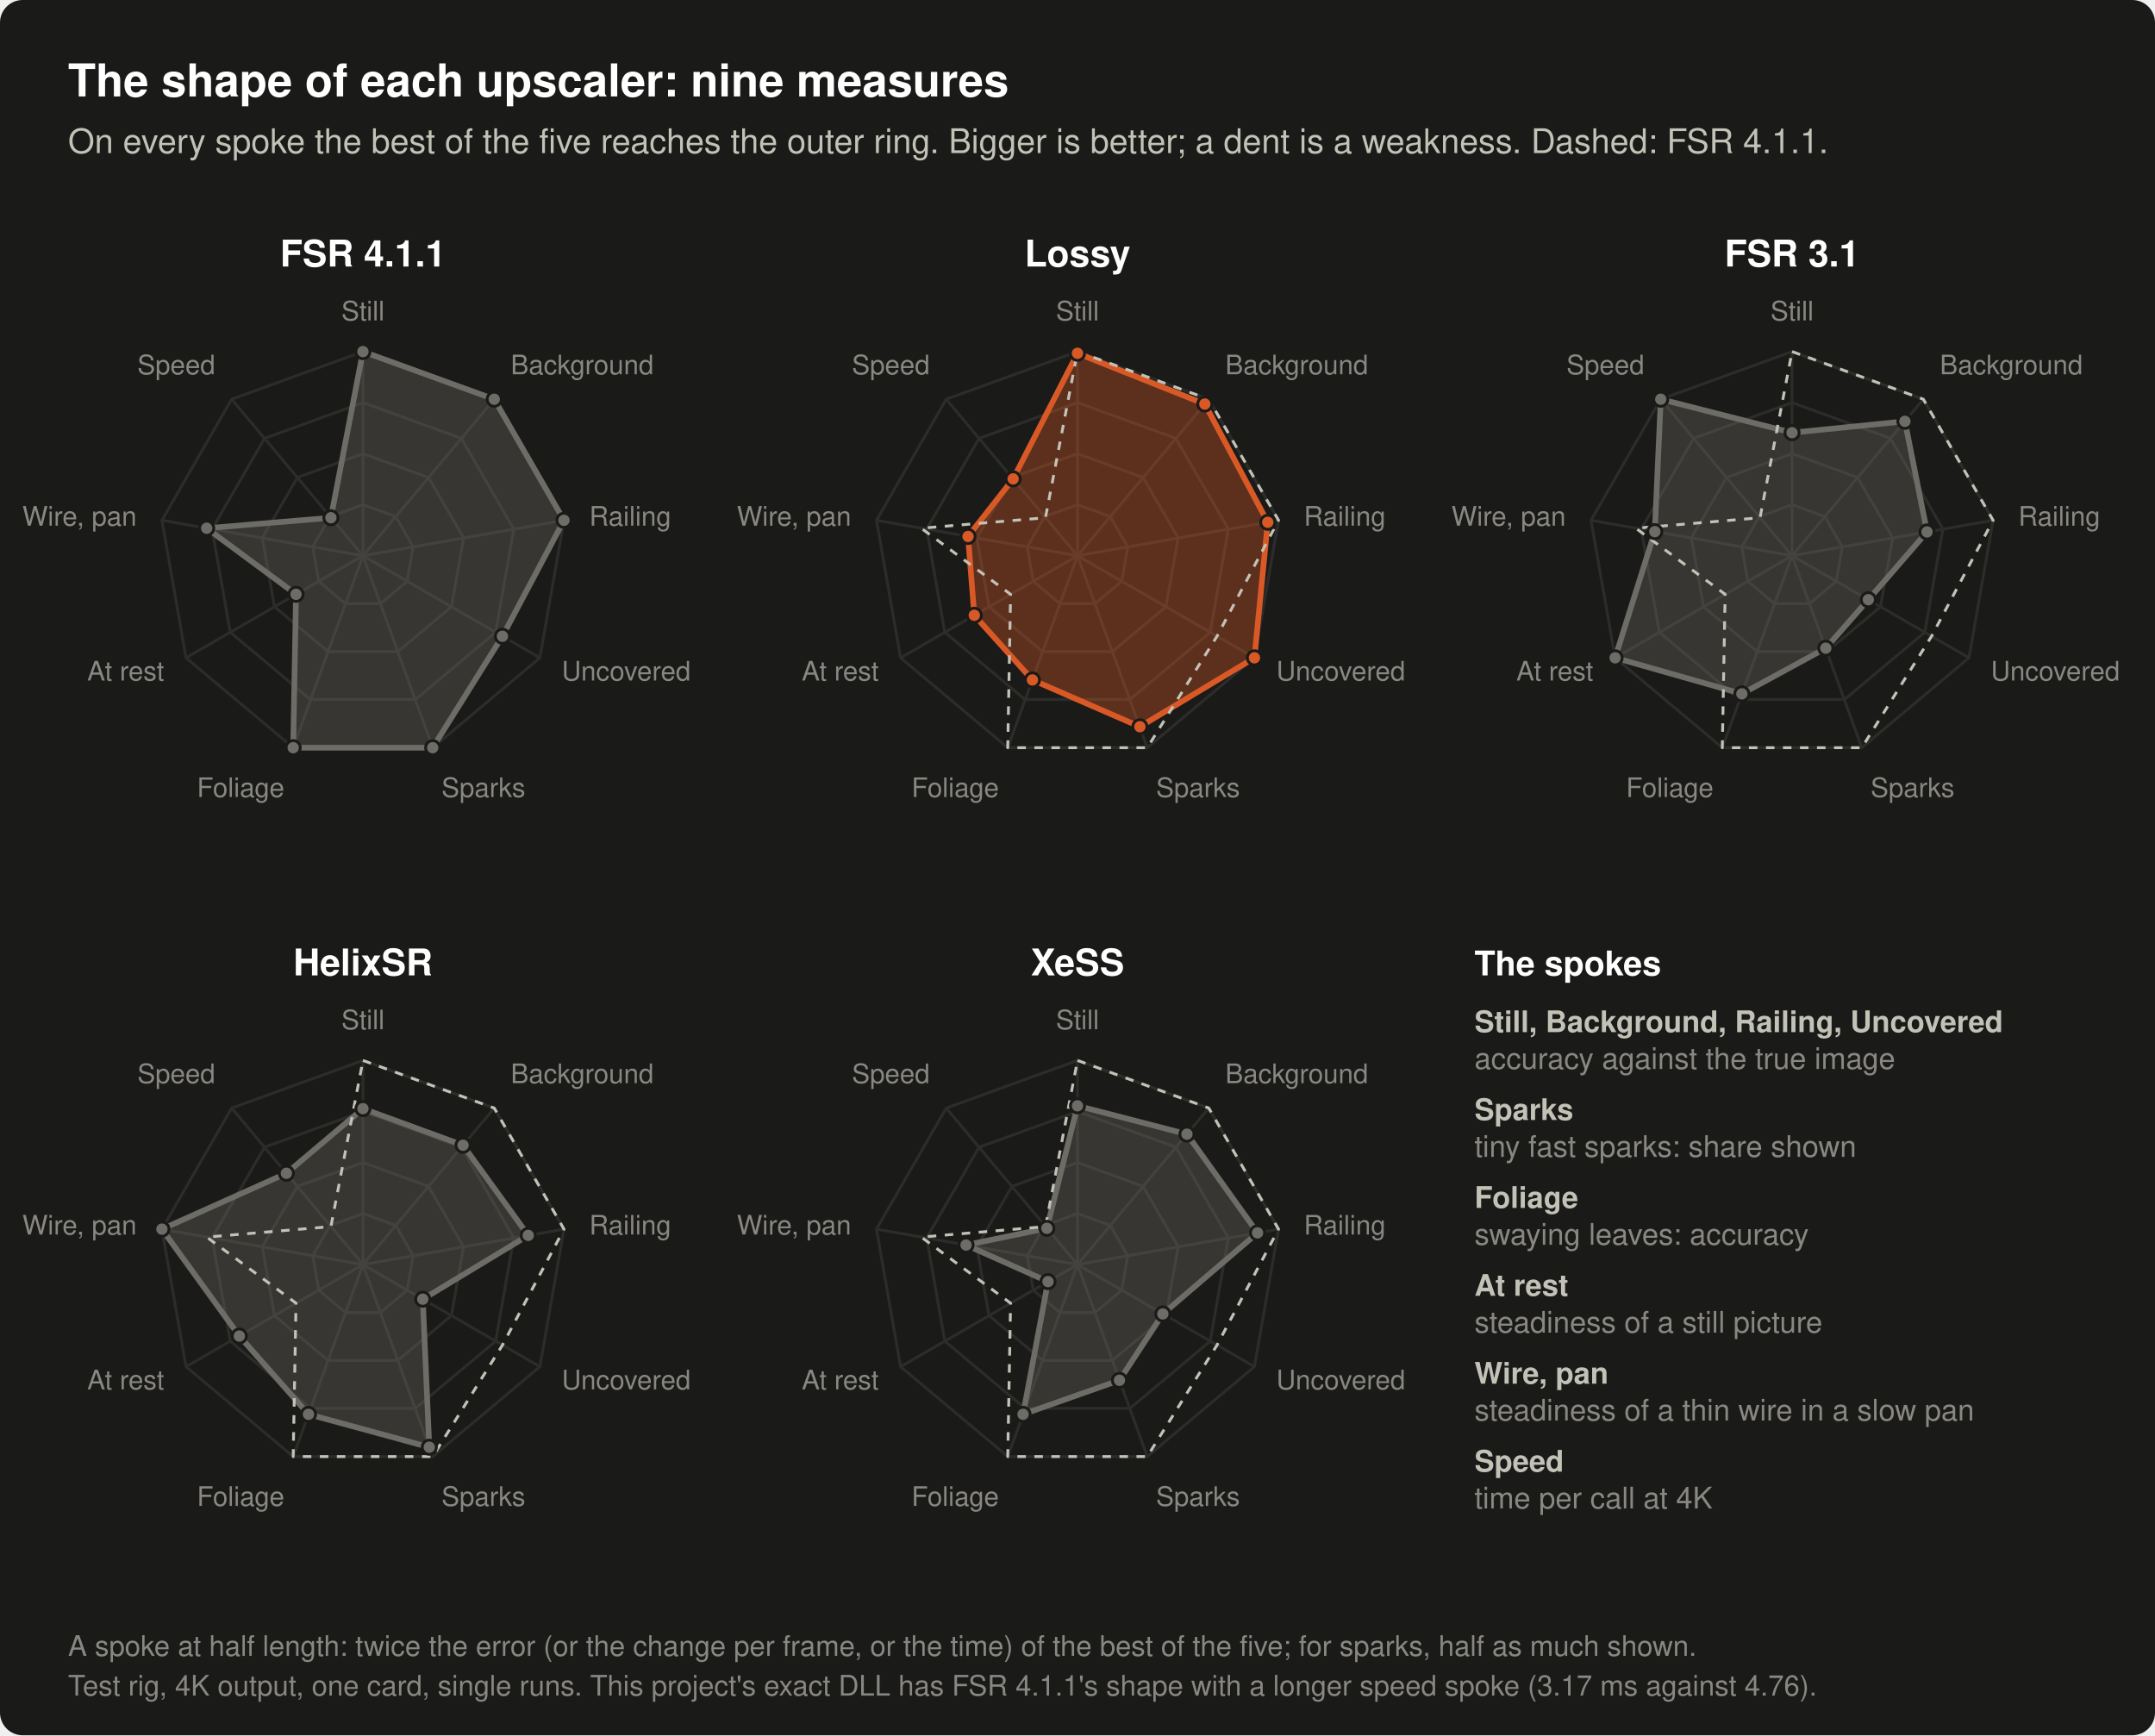
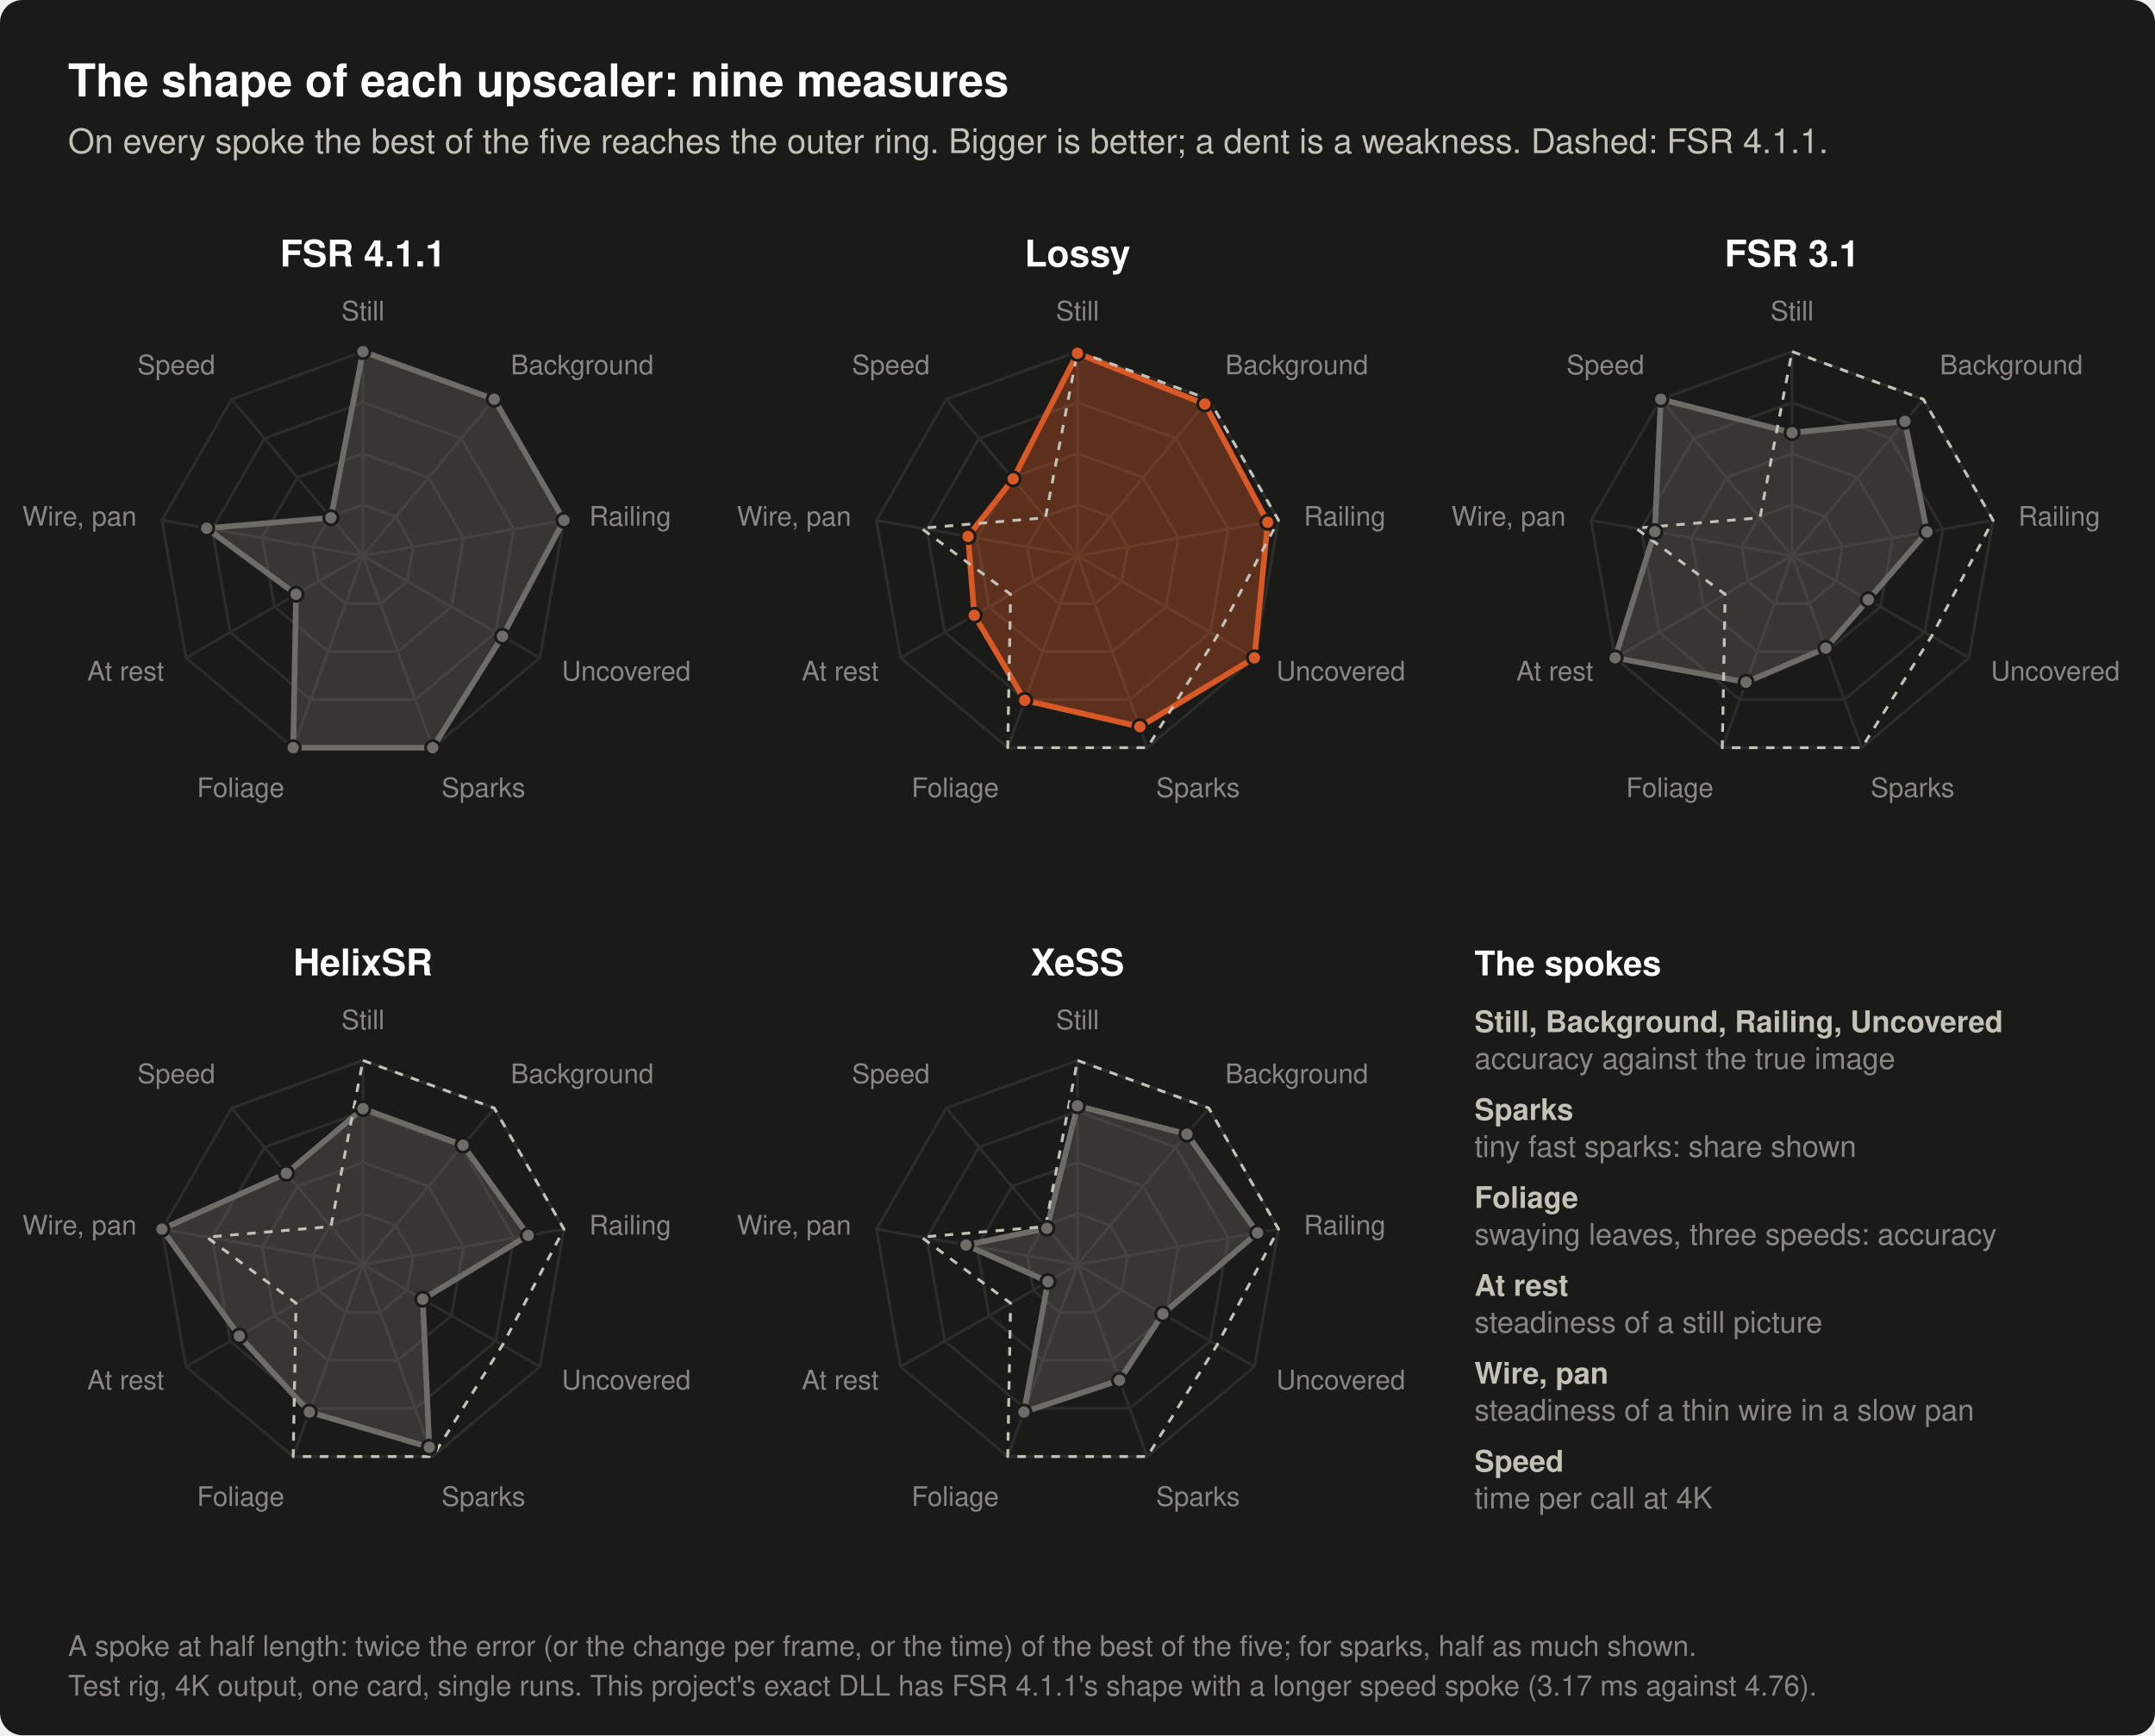
- <svg xmlns="http://www.w3.org/2000/svg" width="760" height="612" viewBox="0 0 760 612" role="img" aria-label="Five radar charts, one per upscaler, each with nine spokes; on every spoke the best of the five reaches the outer ring and the others reach in proportion to it, so a larger shape is better and a dent is a weakness. Still picture: accuracy (dB): FSR 4.1.1 44.33 dB, Lossy 44.26 dB, FSR 3.1 39.94 dB, HelixSR 41.99 dB, XeSS 42.14 dB. Moving background: accuracy (dB): FSR 4.1.1 49.27 dB, Lossy 49.00 dB, FSR 3.1 47.95 dB, HelixSR 46.92 dB, XeSS 47.70 dB. Thin railing in motion: accuracy (dB): FSR 4.1.1 41.82 dB, Lossy 41.34 dB, FSR 3.1 38.36 dB, HelixSR 40.12 dB, XeSS 40.86 dB. Areas a moving object has just uncovered: accuracy (dB): FSR 4.1.1 34.48 dB, Lossy 36.53 dB, FSR 3.1 29.22 dB, HelixSR 27.11 dB, XeSS 30.20 dB. Tiny fast sparks: share of their brightness shown (%): FSR 4.1.1 83%, Lossy 74%, FSR 3.1 40%, HelixSR 79%, XeSS 50%. Leaves swaying without motion vectors: error (of 255): FSR 4.1.1 12.1, Lossy 18.7, FSR 3.1 16.8, HelixSR 15.5, XeSS 15.5. Still picture: change per frame (of 255): FSR 4.1.1 0.037, Lossy 0.024, FSR 3.1 0.014, HelixSR 0.020, XeSS 0.084. Thin wire under a slow pan: change per frame (of 255): FSR 4.1.1 7.2, Lossy 10.3, FSR 3.1 8.2, HelixSR 5.6, XeSS 10.1. Time per upscale call at 3840x2160 (ms): FSR 4.1.1 4.76 ms, Lossy 2.36 ms, FSR 3.1 1.16 ms, HelixSR 1.99 ms, XeSS 4.98 ms.">
+ <svg xmlns="http://www.w3.org/2000/svg" width="760" height="612" viewBox="0 0 760 612" role="img" aria-label="Five radar charts, one per upscaler, each with nine spokes; on every spoke the best of the five reaches the outer ring and the others reach in proportion to it, so a larger shape is better and a dent is a weakness. Still picture: accuracy (dB): FSR 4.1.1 44.33 dB, Lossy 44.26 dB, FSR 3.1 39.94 dB, HelixSR 41.99 dB, XeSS 42.14 dB. Moving background: accuracy (dB): FSR 4.1.1 49.27 dB, Lossy 49.00 dB, FSR 3.1 47.95 dB, HelixSR 46.92 dB, XeSS 47.70 dB. Thin railing in motion: accuracy (dB): FSR 4.1.1 41.82 dB, Lossy 41.34 dB, FSR 3.1 38.36 dB, HelixSR 40.12 dB, XeSS 40.86 dB. Areas a moving object has just uncovered: accuracy (dB): FSR 4.1.1 34.48 dB, Lossy 36.53 dB, FSR 3.1 29.22 dB, HelixSR 27.11 dB, XeSS 30.20 dB. Tiny fast sparks: share of their brightness shown (%): FSR 4.1.1 83%, Lossy 74%, FSR 3.1 40%, HelixSR 79%, XeSS 50%. Leaves swaying without motion vectors, mean of three sway speeds: error (of 255): FSR 4.1.1 11.0, Lossy 14.6, FSR 3.1 16.7, HelixSR 14.3, XeSS 14.3. Still picture: change per frame (of 255): FSR 4.1.1 0.037, Lossy 0.024, FSR 3.1 0.014, HelixSR 0.020, XeSS 0.084. Thin wire under a slow pan: change per frame (of 255): FSR 4.1.1 7.2, Lossy 10.3, FSR 3.1 8.2, HelixSR 5.6, XeSS 10.1. Time per upscale call at 3840x2160 (ms): FSR 4.1.1 4.76 ms, Lossy 2.36 ms, FSR 3.1 1.16 ms, HelixSR 1.99 ms, XeSS 4.98 ms.">
  <rect x="0.0" y="0.0" width="760.0" height="612.0" rx="8" fill="#1a1a19" />
  <text x="24.0" y="34.0" font-family="-apple-system, 'Segoe UI', Helvetica, Arial, sans-serif" font-size="16" font-weight="600" text-anchor="start" fill="#ffffff">The shape of each upscaler: nine measures</text>
  <text x="24.0" y="54.0" font-family="-apple-system, 'Segoe UI', Helvetica, Arial, sans-serif" font-size="12" text-anchor="start" fill="#c3c2b7">On every spoke the best of the five reaches the outer ring. Bigger is better; a dent is a weakness. Dashed: FSR 4.1.1.</text>
  <text x="128.0" y="94.0" font-family="-apple-system, 'Segoe UI', Helvetica, Arial, sans-serif" font-size="13" font-weight="600" text-anchor="middle" fill="#ffffff">FSR 4.1.1</text>
  <polygon points="128.0,178.0 139.6,182.2 145.7,192.9 143.6,205.0 134.2,212.9 121.8,212.9 112.4,205.0 110.3,192.9 116.4,182.2" fill="none" stroke="#2c2c2a" stroke-width="1" />
  <polygon points="128.0,160.0 151.1,168.4 163.5,189.7 159.2,214.0 140.3,229.8 115.7,229.8 96.8,214.0 92.5,189.7 104.9,168.4" fill="none" stroke="#2c2c2a" stroke-width="1" />
  <polygon points="128.0,142.0 162.7,154.6 181.2,186.6 174.8,223.0 146.5,246.7 109.5,246.7 81.2,223.0 74.8,186.6 93.3,154.6" fill="none" stroke="#2c2c2a" stroke-width="1" />
  <polygon points="128.0,124.0 174.3,140.8 198.9,183.5 190.4,232.0 152.6,263.7 103.4,263.7 65.6,232.0 57.1,183.5 81.7,140.8" fill="none" stroke="#2c2c2a" stroke-width="1" />
  <line x1="128.0" y1="196.0" x2="128.0" y2="124.0" stroke="#2c2c2a" stroke-width="1" />
  <line x1="128.0" y1="196.0" x2="174.3" y2="140.8" stroke="#2c2c2a" stroke-width="1" />
  <line x1="128.0" y1="196.0" x2="198.9" y2="183.5" stroke="#2c2c2a" stroke-width="1" />
  <line x1="128.0" y1="196.0" x2="190.4" y2="232.0" stroke="#2c2c2a" stroke-width="1" />
  <line x1="128.0" y1="196.0" x2="152.6" y2="263.7" stroke="#2c2c2a" stroke-width="1" />
  <line x1="128.0" y1="196.0" x2="103.4" y2="263.7" stroke="#2c2c2a" stroke-width="1" />
  <line x1="128.0" y1="196.0" x2="65.6" y2="232.0" stroke="#2c2c2a" stroke-width="1" />
  <line x1="128.0" y1="196.0" x2="57.1" y2="183.5" stroke="#2c2c2a" stroke-width="1" />
  <line x1="128.0" y1="196.0" x2="81.7" y2="140.8" stroke="#2c2c2a" stroke-width="1" />
  <polygon points="128.0,124.0 174.3,140.8 198.9,183.5 177.2,224.4 152.6,263.7 103.4,263.7 104.4,209.6 72.9,186.3 116.7,182.6" fill="#6d6c66" fill-opacity="0.35" stroke="#6d6c66" stroke-width="2" stroke-linejoin="round" />
  <circle cx="128.0" cy="124.0" r="2.5" fill="#6d6c66" stroke="#1a1a19" stroke-width="1" />
  <circle cx="174.3" cy="140.8" r="2.5" fill="#6d6c66" stroke="#1a1a19" stroke-width="1" />
  <circle cx="198.9" cy="183.5" r="2.5" fill="#6d6c66" stroke="#1a1a19" stroke-width="1" />
  <circle cx="177.2" cy="224.4" r="2.5" fill="#6d6c66" stroke="#1a1a19" stroke-width="1" />
  <circle cx="152.6" cy="263.7" r="2.5" fill="#6d6c66" stroke="#1a1a19" stroke-width="1" />
  <circle cx="103.4" cy="263.7" r="2.5" fill="#6d6c66" stroke="#1a1a19" stroke-width="1" />
  <circle cx="104.4" cy="209.6" r="2.5" fill="#6d6c66" stroke="#1a1a19" stroke-width="1" />
  <circle cx="72.9" cy="186.3" r="2.5" fill="#6d6c66" stroke="#1a1a19" stroke-width="1" />
  <circle cx="116.7" cy="182.6" r="2.5" fill="#6d6c66" stroke="#1a1a19" stroke-width="1" />
  <text x="128.0" y="113.0" font-family="-apple-system, 'Segoe UI', Helvetica, Arial, sans-serif" font-size="9.5" text-anchor="middle" fill="#898781">Still</text>
  <text x="180.1" y="132.0" font-family="-apple-system, 'Segoe UI', Helvetica, Arial, sans-serif" font-size="9.5" text-anchor="start" fill="#898781">Background</text>
  <text x="207.8" y="185.4" font-family="-apple-system, 'Segoe UI', Helvetica, Arial, sans-serif" font-size="9.5" text-anchor="start" fill="#898781">Railing</text>
  <text x="198.1" y="240.0" font-family="-apple-system, 'Segoe UI', Helvetica, Arial, sans-serif" font-size="9.5" text-anchor="start" fill="#898781">Uncovered</text>
  <text x="155.7" y="281.1" font-family="-apple-system, 'Segoe UI', Helvetica, Arial, sans-serif" font-size="9.5" text-anchor="start" fill="#898781">Sparks</text>
  <text x="100.3" y="281.1" font-family="-apple-system, 'Segoe UI', Helvetica, Arial, sans-serif" font-size="9.5" text-anchor="end" fill="#898781">Foliage</text>
  <text x="57.9" y="240.0" font-family="-apple-system, 'Segoe UI', Helvetica, Arial, sans-serif" font-size="9.5" text-anchor="end" fill="#898781">At rest</text>
  <text x="48.2" y="185.4" font-family="-apple-system, 'Segoe UI', Helvetica, Arial, sans-serif" font-size="9.5" text-anchor="end" fill="#898781">Wire, pan</text>
  <text x="75.9" y="132.0" font-family="-apple-system, 'Segoe UI', Helvetica, Arial, sans-serif" font-size="9.5" text-anchor="end" fill="#898781">Speed</text>
  <text x="380.0" y="94.0" font-family="-apple-system, 'Segoe UI', Helvetica, Arial, sans-serif" font-size="13" font-weight="600" text-anchor="middle" fill="#ffffff">Lossy</text>
  <polygon points="380.0,178.0 391.6,182.2 397.7,192.9 395.6,205.0 386.2,212.9 373.8,212.9 364.4,205.0 362.3,192.9 368.4,182.2" fill="none" stroke="#2c2c2a" stroke-width="1" />
  <polygon points="380.0,160.0 403.1,168.4 415.5,189.7 411.2,214.0 392.3,229.8 367.7,229.8 348.8,214.0 344.5,189.7 356.9,168.4" fill="none" stroke="#2c2c2a" stroke-width="1" />
  <polygon points="380.0,142.0 414.7,154.6 433.2,186.6 426.8,223.0 398.5,246.7 361.5,246.7 333.2,223.0 326.8,186.6 345.3,154.6" fill="none" stroke="#2c2c2a" stroke-width="1" />
  <polygon points="380.0,124.0 426.3,140.8 450.9,183.5 442.4,232.0 404.6,263.7 355.4,263.7 317.6,232.0 309.1,183.5 333.7,140.8" fill="none" stroke="#2c2c2a" stroke-width="1" />
  <line x1="380.0" y1="196.0" x2="380.0" y2="124.0" stroke="#2c2c2a" stroke-width="1" />
  <line x1="380.0" y1="196.0" x2="426.3" y2="140.8" stroke="#2c2c2a" stroke-width="1" />
  <line x1="380.0" y1="196.0" x2="450.9" y2="183.5" stroke="#2c2c2a" stroke-width="1" />
  <line x1="380.0" y1="196.0" x2="442.4" y2="232.0" stroke="#2c2c2a" stroke-width="1" />
  <line x1="380.0" y1="196.0" x2="404.6" y2="263.7" stroke="#2c2c2a" stroke-width="1" />
  <line x1="380.0" y1="196.0" x2="355.4" y2="263.7" stroke="#2c2c2a" stroke-width="1" />
  <line x1="380.0" y1="196.0" x2="317.6" y2="232.0" stroke="#2c2c2a" stroke-width="1" />
  <line x1="380.0" y1="196.0" x2="309.1" y2="183.5" stroke="#2c2c2a" stroke-width="1" />
  <line x1="380.0" y1="196.0" x2="333.7" y2="140.8" stroke="#2c2c2a" stroke-width="1" />
-   <polygon points="380.0,124.6 424.9,142.5 447.1,184.2 442.4,232.0 402.0,256.3 364.1,239.8 343.6,217.0 341.4,189.2 357.3,168.9" fill="#d95926" fill-opacity="0.35" stroke="#d95926" stroke-width="2" stroke-linejoin="round" />
+   <polygon points="380.0,124.6 424.9,142.5 447.1,184.2 442.4,232.0 402.0,256.3 361.4,247.0 343.6,217.0 341.4,189.2 357.3,168.9" fill="#d95926" fill-opacity="0.35" stroke="#d95926" stroke-width="2" stroke-linejoin="round" />
  <polygon points="380.0,124.0 426.3,140.8 450.9,183.5 429.2,224.4 404.6,263.7 355.4,263.7 356.4,209.6 324.9,186.3 368.7,182.6" fill="none" stroke="#c3c2b7" stroke-width="1" stroke-dasharray="3 3" stroke-linejoin="round" />
  <circle cx="380.0" cy="124.6" r="2.5" fill="#d95926" stroke="#1a1a19" stroke-width="1" />
  <circle cx="424.9" cy="142.5" r="2.5" fill="#d95926" stroke="#1a1a19" stroke-width="1" />
  <circle cx="447.1" cy="184.2" r="2.5" fill="#d95926" stroke="#1a1a19" stroke-width="1" />
  <circle cx="442.4" cy="232.0" r="2.5" fill="#d95926" stroke="#1a1a19" stroke-width="1" />
  <circle cx="402.0" cy="256.3" r="2.5" fill="#d95926" stroke="#1a1a19" stroke-width="1" />
-   <circle cx="364.1" cy="239.8" r="2.5" fill="#d95926" stroke="#1a1a19" stroke-width="1" />
+   <circle cx="361.4" cy="247.0" r="2.5" fill="#d95926" stroke="#1a1a19" stroke-width="1" />
  <circle cx="343.6" cy="217.0" r="2.5" fill="#d95926" stroke="#1a1a19" stroke-width="1" />
  <circle cx="341.4" cy="189.2" r="2.5" fill="#d95926" stroke="#1a1a19" stroke-width="1" />
  <circle cx="357.3" cy="168.9" r="2.5" fill="#d95926" stroke="#1a1a19" stroke-width="1" />
  <text x="380.0" y="113.0" font-family="-apple-system, 'Segoe UI', Helvetica, Arial, sans-serif" font-size="9.5" text-anchor="middle" fill="#898781">Still</text>
  <text x="432.1" y="132.0" font-family="-apple-system, 'Segoe UI', Helvetica, Arial, sans-serif" font-size="9.5" text-anchor="start" fill="#898781">Background</text>
  <text x="459.8" y="185.4" font-family="-apple-system, 'Segoe UI', Helvetica, Arial, sans-serif" font-size="9.5" text-anchor="start" fill="#898781">Railing</text>
  <text x="450.1" y="240.0" font-family="-apple-system, 'Segoe UI', Helvetica, Arial, sans-serif" font-size="9.5" text-anchor="start" fill="#898781">Uncovered</text>
  <text x="407.7" y="281.1" font-family="-apple-system, 'Segoe UI', Helvetica, Arial, sans-serif" font-size="9.5" text-anchor="start" fill="#898781">Sparks</text>
  <text x="352.3" y="281.1" font-family="-apple-system, 'Segoe UI', Helvetica, Arial, sans-serif" font-size="9.5" text-anchor="end" fill="#898781">Foliage</text>
  <text x="309.9" y="240.0" font-family="-apple-system, 'Segoe UI', Helvetica, Arial, sans-serif" font-size="9.5" text-anchor="end" fill="#898781">At rest</text>
  <text x="300.2" y="185.4" font-family="-apple-system, 'Segoe UI', Helvetica, Arial, sans-serif" font-size="9.5" text-anchor="end" fill="#898781">Wire, pan</text>
  <text x="327.9" y="132.0" font-family="-apple-system, 'Segoe UI', Helvetica, Arial, sans-serif" font-size="9.5" text-anchor="end" fill="#898781">Speed</text>
  <text x="632.0" y="94.0" font-family="-apple-system, 'Segoe UI', Helvetica, Arial, sans-serif" font-size="13" font-weight="600" text-anchor="middle" fill="#ffffff">FSR 3.1</text>
  <polygon points="632.0,178.0 643.6,182.2 649.7,192.9 647.6,205.0 638.2,212.9 625.8,212.9 616.4,205.0 614.3,192.9 620.4,182.2" fill="none" stroke="#2c2c2a" stroke-width="1" />
  <polygon points="632.0,160.0 655.1,168.4 667.5,189.7 663.2,214.0 644.3,229.8 619.7,229.8 600.8,214.0 596.5,189.7 608.9,168.4" fill="none" stroke="#2c2c2a" stroke-width="1" />
  <polygon points="632.0,142.0 666.7,154.6 685.2,186.6 678.8,223.0 650.5,246.7 613.5,246.7 585.2,223.0 578.8,186.6 597.3,154.6" fill="none" stroke="#2c2c2a" stroke-width="1" />
  <polygon points="632.0,124.0 678.3,140.8 702.9,183.5 694.4,232.0 656.6,263.7 607.4,263.7 569.6,232.0 561.1,183.5 585.7,140.8" fill="none" stroke="#2c2c2a" stroke-width="1" />
  <line x1="632.0" y1="196.0" x2="632.0" y2="124.0" stroke="#2c2c2a" stroke-width="1" />
  <line x1="632.0" y1="196.0" x2="678.3" y2="140.8" stroke="#2c2c2a" stroke-width="1" />
  <line x1="632.0" y1="196.0" x2="702.9" y2="183.5" stroke="#2c2c2a" stroke-width="1" />
  <line x1="632.0" y1="196.0" x2="694.4" y2="232.0" stroke="#2c2c2a" stroke-width="1" />
  <line x1="632.0" y1="196.0" x2="656.6" y2="263.7" stroke="#2c2c2a" stroke-width="1" />
  <line x1="632.0" y1="196.0" x2="607.4" y2="263.7" stroke="#2c2c2a" stroke-width="1" />
  <line x1="632.0" y1="196.0" x2="569.6" y2="232.0" stroke="#2c2c2a" stroke-width="1" />
  <line x1="632.0" y1="196.0" x2="561.1" y2="183.5" stroke="#2c2c2a" stroke-width="1" />
  <line x1="632.0" y1="196.0" x2="585.7" y2="140.8" stroke="#2c2c2a" stroke-width="1" />
-   <polygon points="632.0,152.6 671.8,148.6 679.6,187.6 658.9,211.5 643.9,228.6 614.3,244.7 569.6,232.0 583.6,187.5 585.7,140.8" fill="#6d6c66" fill-opacity="0.35" stroke="#6d6c66" stroke-width="2" stroke-linejoin="round" />
+   <polygon points="632.0,152.6 671.8,148.6 679.6,187.6 658.9,211.5 643.9,228.6 615.8,240.6 569.6,232.0 583.6,187.5 585.7,140.8" fill="#6d6c66" fill-opacity="0.35" stroke="#6d6c66" stroke-width="2" stroke-linejoin="round" />
  <polygon points="632.0,124.0 678.3,140.8 702.9,183.5 681.2,224.4 656.6,263.7 607.4,263.7 608.4,209.6 576.9,186.3 620.7,182.6" fill="none" stroke="#c3c2b7" stroke-width="1" stroke-dasharray="3 3" stroke-linejoin="round" />
  <circle cx="632.0" cy="152.6" r="2.5" fill="#6d6c66" stroke="#1a1a19" stroke-width="1" />
  <circle cx="671.8" cy="148.6" r="2.5" fill="#6d6c66" stroke="#1a1a19" stroke-width="1" />
  <circle cx="679.6" cy="187.6" r="2.5" fill="#6d6c66" stroke="#1a1a19" stroke-width="1" />
  <circle cx="658.9" cy="211.5" r="2.5" fill="#6d6c66" stroke="#1a1a19" stroke-width="1" />
  <circle cx="643.9" cy="228.6" r="2.5" fill="#6d6c66" stroke="#1a1a19" stroke-width="1" />
-   <circle cx="614.3" cy="244.7" r="2.5" fill="#6d6c66" stroke="#1a1a19" stroke-width="1" />
+   <circle cx="615.8" cy="240.6" r="2.5" fill="#6d6c66" stroke="#1a1a19" stroke-width="1" />
  <circle cx="569.6" cy="232.0" r="2.5" fill="#6d6c66" stroke="#1a1a19" stroke-width="1" />
  <circle cx="583.6" cy="187.5" r="2.5" fill="#6d6c66" stroke="#1a1a19" stroke-width="1" />
  <circle cx="585.7" cy="140.8" r="2.5" fill="#6d6c66" stroke="#1a1a19" stroke-width="1" />
  <text x="632.0" y="113.0" font-family="-apple-system, 'Segoe UI', Helvetica, Arial, sans-serif" font-size="9.5" text-anchor="middle" fill="#898781">Still</text>
  <text x="684.1" y="132.0" font-family="-apple-system, 'Segoe UI', Helvetica, Arial, sans-serif" font-size="9.5" text-anchor="start" fill="#898781">Background</text>
  <text x="711.8" y="185.4" font-family="-apple-system, 'Segoe UI', Helvetica, Arial, sans-serif" font-size="9.5" text-anchor="start" fill="#898781">Railing</text>
  <text x="702.1" y="240.0" font-family="-apple-system, 'Segoe UI', Helvetica, Arial, sans-serif" font-size="9.5" text-anchor="start" fill="#898781">Uncovered</text>
  <text x="659.7" y="281.1" font-family="-apple-system, 'Segoe UI', Helvetica, Arial, sans-serif" font-size="9.5" text-anchor="start" fill="#898781">Sparks</text>
  <text x="604.3" y="281.1" font-family="-apple-system, 'Segoe UI', Helvetica, Arial, sans-serif" font-size="9.5" text-anchor="end" fill="#898781">Foliage</text>
  <text x="561.9" y="240.0" font-family="-apple-system, 'Segoe UI', Helvetica, Arial, sans-serif" font-size="9.5" text-anchor="end" fill="#898781">At rest</text>
  <text x="552.2" y="185.4" font-family="-apple-system, 'Segoe UI', Helvetica, Arial, sans-serif" font-size="9.5" text-anchor="end" fill="#898781">Wire, pan</text>
  <text x="579.9" y="132.0" font-family="-apple-system, 'Segoe UI', Helvetica, Arial, sans-serif" font-size="9.5" text-anchor="end" fill="#898781">Speed</text>
  <text x="128.0" y="344.0" font-family="-apple-system, 'Segoe UI', Helvetica, Arial, sans-serif" font-size="13" font-weight="600" text-anchor="middle" fill="#ffffff">HelixSR</text>
  <polygon points="128.0,428.0 139.6,432.2 145.7,442.9 143.6,455.0 134.2,462.9 121.8,462.9 112.4,455.0 110.3,442.9 116.4,432.2" fill="none" stroke="#2c2c2a" stroke-width="1" />
  <polygon points="128.0,410.0 151.1,418.4 163.5,439.7 159.2,464.0 140.3,479.8 115.7,479.8 96.8,464.0 92.5,439.7 104.9,418.4" fill="none" stroke="#2c2c2a" stroke-width="1" />
  <polygon points="128.0,392.0 162.7,404.6 181.2,436.6 174.8,473.0 146.5,496.7 109.5,496.7 81.2,473.0 74.8,436.6 93.3,404.6" fill="none" stroke="#2c2c2a" stroke-width="1" />
  <polygon points="128.0,374.0 174.3,390.8 198.9,433.5 190.4,482.0 152.6,513.7 103.4,513.7 65.6,482.0 57.1,433.5 81.7,390.8" fill="none" stroke="#2c2c2a" stroke-width="1" />
  <line x1="128.0" y1="446.0" x2="128.0" y2="374.0" stroke="#2c2c2a" stroke-width="1" />
  <line x1="128.0" y1="446.0" x2="174.3" y2="390.8" stroke="#2c2c2a" stroke-width="1" />
  <line x1="128.0" y1="446.0" x2="198.9" y2="433.5" stroke="#2c2c2a" stroke-width="1" />
  <line x1="128.0" y1="446.0" x2="190.4" y2="482.0" stroke="#2c2c2a" stroke-width="1" />
  <line x1="128.0" y1="446.0" x2="152.6" y2="513.7" stroke="#2c2c2a" stroke-width="1" />
  <line x1="128.0" y1="446.0" x2="103.4" y2="513.7" stroke="#2c2c2a" stroke-width="1" />
  <line x1="128.0" y1="446.0" x2="65.6" y2="482.0" stroke="#2c2c2a" stroke-width="1" />
  <line x1="128.0" y1="446.0" x2="57.1" y2="433.5" stroke="#2c2c2a" stroke-width="1" />
  <line x1="128.0" y1="446.0" x2="81.7" y2="390.8" stroke="#2c2c2a" stroke-width="1" />
-   <polygon points="128.0,391.0 163.3,403.9 186.3,435.7 149.1,458.2 151.4,510.4 108.8,498.8 84.4,471.2 57.1,433.5 101.0,413.8" fill="#6d6c66" fill-opacity="0.35" stroke="#6d6c66" stroke-width="2" stroke-linejoin="round" />
+   <polygon points="128.0,391.0 163.3,403.9 186.3,435.7 149.1,458.2 151.4,510.4 109.1,498.0 84.4,471.2 57.1,433.5 101.0,413.8" fill="#6d6c66" fill-opacity="0.35" stroke="#6d6c66" stroke-width="2" stroke-linejoin="round" />
  <polygon points="128.0,374.0 174.3,390.8 198.9,433.5 177.2,474.4 152.6,513.7 103.4,513.7 104.4,459.6 72.9,436.3 116.7,432.6" fill="none" stroke="#c3c2b7" stroke-width="1" stroke-dasharray="3 3" stroke-linejoin="round" />
  <circle cx="128.0" cy="391.0" r="2.5" fill="#6d6c66" stroke="#1a1a19" stroke-width="1" />
  <circle cx="163.3" cy="403.9" r="2.5" fill="#6d6c66" stroke="#1a1a19" stroke-width="1" />
  <circle cx="186.3" cy="435.7" r="2.5" fill="#6d6c66" stroke="#1a1a19" stroke-width="1" />
  <circle cx="149.1" cy="458.2" r="2.5" fill="#6d6c66" stroke="#1a1a19" stroke-width="1" />
  <circle cx="151.4" cy="510.4" r="2.5" fill="#6d6c66" stroke="#1a1a19" stroke-width="1" />
-   <circle cx="108.8" cy="498.8" r="2.5" fill="#6d6c66" stroke="#1a1a19" stroke-width="1" />
+   <circle cx="109.1" cy="498.0" r="2.5" fill="#6d6c66" stroke="#1a1a19" stroke-width="1" />
  <circle cx="84.4" cy="471.2" r="2.5" fill="#6d6c66" stroke="#1a1a19" stroke-width="1" />
  <circle cx="57.1" cy="433.5" r="2.5" fill="#6d6c66" stroke="#1a1a19" stroke-width="1" />
  <circle cx="101.0" cy="413.8" r="2.5" fill="#6d6c66" stroke="#1a1a19" stroke-width="1" />
  <text x="128.0" y="363.0" font-family="-apple-system, 'Segoe UI', Helvetica, Arial, sans-serif" font-size="9.5" text-anchor="middle" fill="#898781">Still</text>
  <text x="180.1" y="382.0" font-family="-apple-system, 'Segoe UI', Helvetica, Arial, sans-serif" font-size="9.5" text-anchor="start" fill="#898781">Background</text>
  <text x="207.8" y="435.4" font-family="-apple-system, 'Segoe UI', Helvetica, Arial, sans-serif" font-size="9.5" text-anchor="start" fill="#898781">Railing</text>
  <text x="198.1" y="490.0" font-family="-apple-system, 'Segoe UI', Helvetica, Arial, sans-serif" font-size="9.5" text-anchor="start" fill="#898781">Uncovered</text>
  <text x="155.7" y="531.1" font-family="-apple-system, 'Segoe UI', Helvetica, Arial, sans-serif" font-size="9.5" text-anchor="start" fill="#898781">Sparks</text>
  <text x="100.3" y="531.1" font-family="-apple-system, 'Segoe UI', Helvetica, Arial, sans-serif" font-size="9.5" text-anchor="end" fill="#898781">Foliage</text>
  <text x="57.9" y="490.0" font-family="-apple-system, 'Segoe UI', Helvetica, Arial, sans-serif" font-size="9.5" text-anchor="end" fill="#898781">At rest</text>
  <text x="48.2" y="435.4" font-family="-apple-system, 'Segoe UI', Helvetica, Arial, sans-serif" font-size="9.5" text-anchor="end" fill="#898781">Wire, pan</text>
  <text x="75.9" y="382.0" font-family="-apple-system, 'Segoe UI', Helvetica, Arial, sans-serif" font-size="9.5" text-anchor="end" fill="#898781">Speed</text>
  <text x="380.0" y="344.0" font-family="-apple-system, 'Segoe UI', Helvetica, Arial, sans-serif" font-size="13" font-weight="600" text-anchor="middle" fill="#ffffff">XeSS</text>
  <polygon points="380.0,428.0 391.6,432.2 397.7,442.9 395.6,455.0 386.2,462.9 373.8,462.9 364.4,455.0 362.3,442.9 368.4,432.2" fill="none" stroke="#2c2c2a" stroke-width="1" />
  <polygon points="380.0,410.0 403.1,418.4 415.5,439.7 411.2,464.0 392.3,479.8 367.7,479.8 348.8,464.0 344.5,439.7 356.9,418.4" fill="none" stroke="#2c2c2a" stroke-width="1" />
  <polygon points="380.0,392.0 414.7,404.6 433.2,436.6 426.8,473.0 398.5,496.7 361.5,496.7 333.2,473.0 326.8,436.6 345.3,404.6" fill="none" stroke="#2c2c2a" stroke-width="1" />
  <polygon points="380.0,374.0 426.3,390.8 450.9,433.5 442.4,482.0 404.6,513.7 355.4,513.7 317.6,482.0 309.1,433.5 333.7,390.8" fill="none" stroke="#2c2c2a" stroke-width="1" />
  <line x1="380.0" y1="446.0" x2="380.0" y2="374.0" stroke="#2c2c2a" stroke-width="1" />
  <line x1="380.0" y1="446.0" x2="426.3" y2="390.8" stroke="#2c2c2a" stroke-width="1" />
  <line x1="380.0" y1="446.0" x2="450.9" y2="433.5" stroke="#2c2c2a" stroke-width="1" />
  <line x1="380.0" y1="446.0" x2="442.4" y2="482.0" stroke="#2c2c2a" stroke-width="1" />
  <line x1="380.0" y1="446.0" x2="404.6" y2="513.7" stroke="#2c2c2a" stroke-width="1" />
  <line x1="380.0" y1="446.0" x2="355.4" y2="513.7" stroke="#2c2c2a" stroke-width="1" />
  <line x1="380.0" y1="446.0" x2="317.6" y2="482.0" stroke="#2c2c2a" stroke-width="1" />
  <line x1="380.0" y1="446.0" x2="309.1" y2="433.5" stroke="#2c2c2a" stroke-width="1" />
  <line x1="380.0" y1="446.0" x2="333.7" y2="390.8" stroke="#2c2c2a" stroke-width="1" />
-   <polygon points="380.0,390.0 418.6,400.0 443.5,434.8 410.1,463.4 394.8,486.8 360.8,498.8 369.6,452.0 340.7,439.1 369.2,433.2" fill="#6d6c66" fill-opacity="0.35" stroke="#6d6c66" stroke-width="2" stroke-linejoin="round" />
+   <polygon points="380.0,390.0 418.6,400.0 443.5,434.8 410.1,463.4 394.8,486.8 361.1,498.0 369.6,452.0 340.7,439.1 369.2,433.2" fill="#6d6c66" fill-opacity="0.35" stroke="#6d6c66" stroke-width="2" stroke-linejoin="round" />
  <polygon points="380.0,374.0 426.3,390.8 450.9,433.5 429.2,474.4 404.6,513.7 355.4,513.7 356.4,459.6 324.9,436.3 368.7,432.6" fill="none" stroke="#c3c2b7" stroke-width="1" stroke-dasharray="3 3" stroke-linejoin="round" />
  <circle cx="380.0" cy="390.0" r="2.5" fill="#6d6c66" stroke="#1a1a19" stroke-width="1" />
  <circle cx="418.6" cy="400.0" r="2.5" fill="#6d6c66" stroke="#1a1a19" stroke-width="1" />
  <circle cx="443.5" cy="434.8" r="2.5" fill="#6d6c66" stroke="#1a1a19" stroke-width="1" />
  <circle cx="410.1" cy="463.4" r="2.5" fill="#6d6c66" stroke="#1a1a19" stroke-width="1" />
  <circle cx="394.8" cy="486.8" r="2.5" fill="#6d6c66" stroke="#1a1a19" stroke-width="1" />
-   <circle cx="360.8" cy="498.8" r="2.5" fill="#6d6c66" stroke="#1a1a19" stroke-width="1" />
+   <circle cx="361.1" cy="498.0" r="2.5" fill="#6d6c66" stroke="#1a1a19" stroke-width="1" />
  <circle cx="369.6" cy="452.0" r="2.5" fill="#6d6c66" stroke="#1a1a19" stroke-width="1" />
  <circle cx="340.7" cy="439.1" r="2.5" fill="#6d6c66" stroke="#1a1a19" stroke-width="1" />
  <circle cx="369.2" cy="433.2" r="2.5" fill="#6d6c66" stroke="#1a1a19" stroke-width="1" />
  <text x="380.0" y="363.0" font-family="-apple-system, 'Segoe UI', Helvetica, Arial, sans-serif" font-size="9.5" text-anchor="middle" fill="#898781">Still</text>
  <text x="432.1" y="382.0" font-family="-apple-system, 'Segoe UI', Helvetica, Arial, sans-serif" font-size="9.5" text-anchor="start" fill="#898781">Background</text>
  <text x="459.8" y="435.4" font-family="-apple-system, 'Segoe UI', Helvetica, Arial, sans-serif" font-size="9.5" text-anchor="start" fill="#898781">Railing</text>
  <text x="450.1" y="490.0" font-family="-apple-system, 'Segoe UI', Helvetica, Arial, sans-serif" font-size="9.5" text-anchor="start" fill="#898781">Uncovered</text>
  <text x="407.7" y="531.1" font-family="-apple-system, 'Segoe UI', Helvetica, Arial, sans-serif" font-size="9.5" text-anchor="start" fill="#898781">Sparks</text>
  <text x="352.3" y="531.1" font-family="-apple-system, 'Segoe UI', Helvetica, Arial, sans-serif" font-size="9.5" text-anchor="end" fill="#898781">Foliage</text>
  <text x="309.9" y="490.0" font-family="-apple-system, 'Segoe UI', Helvetica, Arial, sans-serif" font-size="9.5" text-anchor="end" fill="#898781">At rest</text>
  <text x="300.2" y="435.4" font-family="-apple-system, 'Segoe UI', Helvetica, Arial, sans-serif" font-size="9.5" text-anchor="end" fill="#898781">Wire, pan</text>
  <text x="327.9" y="382.0" font-family="-apple-system, 'Segoe UI', Helvetica, Arial, sans-serif" font-size="9.5" text-anchor="end" fill="#898781">Speed</text>
  <text x="520.0" y="344.0" font-family="-apple-system, 'Segoe UI', Helvetica, Arial, sans-serif" font-size="12" font-weight="600" text-anchor="start" fill="#ffffff">The spokes</text>
  <text x="520.0" y="364.0" font-family="-apple-system, 'Segoe UI', Helvetica, Arial, sans-serif" font-size="10.5" font-weight="600" text-anchor="start" fill="#c3c2b7">Still, Background, Railing, Uncovered</text>
  <text x="520.0" y="377.0" font-family="-apple-system, 'Segoe UI', Helvetica, Arial, sans-serif" font-size="10.5" text-anchor="start" fill="#898781">accuracy against the true image</text>
  <text x="520.0" y="395.0" font-family="-apple-system, 'Segoe UI', Helvetica, Arial, sans-serif" font-size="10.5" font-weight="600" text-anchor="start" fill="#c3c2b7">Sparks</text>
  <text x="520.0" y="408.0" font-family="-apple-system, 'Segoe UI', Helvetica, Arial, sans-serif" font-size="10.5" text-anchor="start" fill="#898781">tiny fast sparks: share shown</text>
  <text x="520.0" y="426.0" font-family="-apple-system, 'Segoe UI', Helvetica, Arial, sans-serif" font-size="10.5" font-weight="600" text-anchor="start" fill="#c3c2b7">Foliage</text>
-   <text x="520.0" y="439.0" font-family="-apple-system, 'Segoe UI', Helvetica, Arial, sans-serif" font-size="10.5" text-anchor="start" fill="#898781">swaying leaves: accuracy</text>
+   <text x="520.0" y="439.0" font-family="-apple-system, 'Segoe UI', Helvetica, Arial, sans-serif" font-size="10.5" text-anchor="start" fill="#898781">swaying leaves, three speeds: accuracy</text>
  <text x="520.0" y="457.0" font-family="-apple-system, 'Segoe UI', Helvetica, Arial, sans-serif" font-size="10.5" font-weight="600" text-anchor="start" fill="#c3c2b7">At rest</text>
  <text x="520.0" y="470.0" font-family="-apple-system, 'Segoe UI', Helvetica, Arial, sans-serif" font-size="10.5" text-anchor="start" fill="#898781">steadiness of a still picture</text>
  <text x="520.0" y="488.0" font-family="-apple-system, 'Segoe UI', Helvetica, Arial, sans-serif" font-size="10.5" font-weight="600" text-anchor="start" fill="#c3c2b7">Wire, pan</text>
  <text x="520.0" y="501.0" font-family="-apple-system, 'Segoe UI', Helvetica, Arial, sans-serif" font-size="10.5" text-anchor="start" fill="#898781">steadiness of a thin wire in a slow pan</text>
  <text x="520.0" y="519.0" font-family="-apple-system, 'Segoe UI', Helvetica, Arial, sans-serif" font-size="10.5" font-weight="600" text-anchor="start" fill="#c3c2b7">Speed</text>
  <text x="520.0" y="532.0" font-family="-apple-system, 'Segoe UI', Helvetica, Arial, sans-serif" font-size="10.5" text-anchor="start" fill="#898781">time per call at 4K</text>
  <text x="24.0" y="584.0" font-family="-apple-system, 'Segoe UI', Helvetica, Arial, sans-serif" font-size="10" text-anchor="start" fill="#898781">A spoke at half length: twice the error (or the change per frame, or the time) of the best of the five; for sparks, half as much shown.</text>
  <text x="24.0" y="598.0" font-family="-apple-system, 'Segoe UI', Helvetica, Arial, sans-serif" font-size="10" text-anchor="start" fill="#898781">Test rig, 4K output, one card, single runs. This project's exact DLL has FSR 4.1.1's shape with a longer speed spoke (3.17 ms against 4.76).</text>
</svg>
